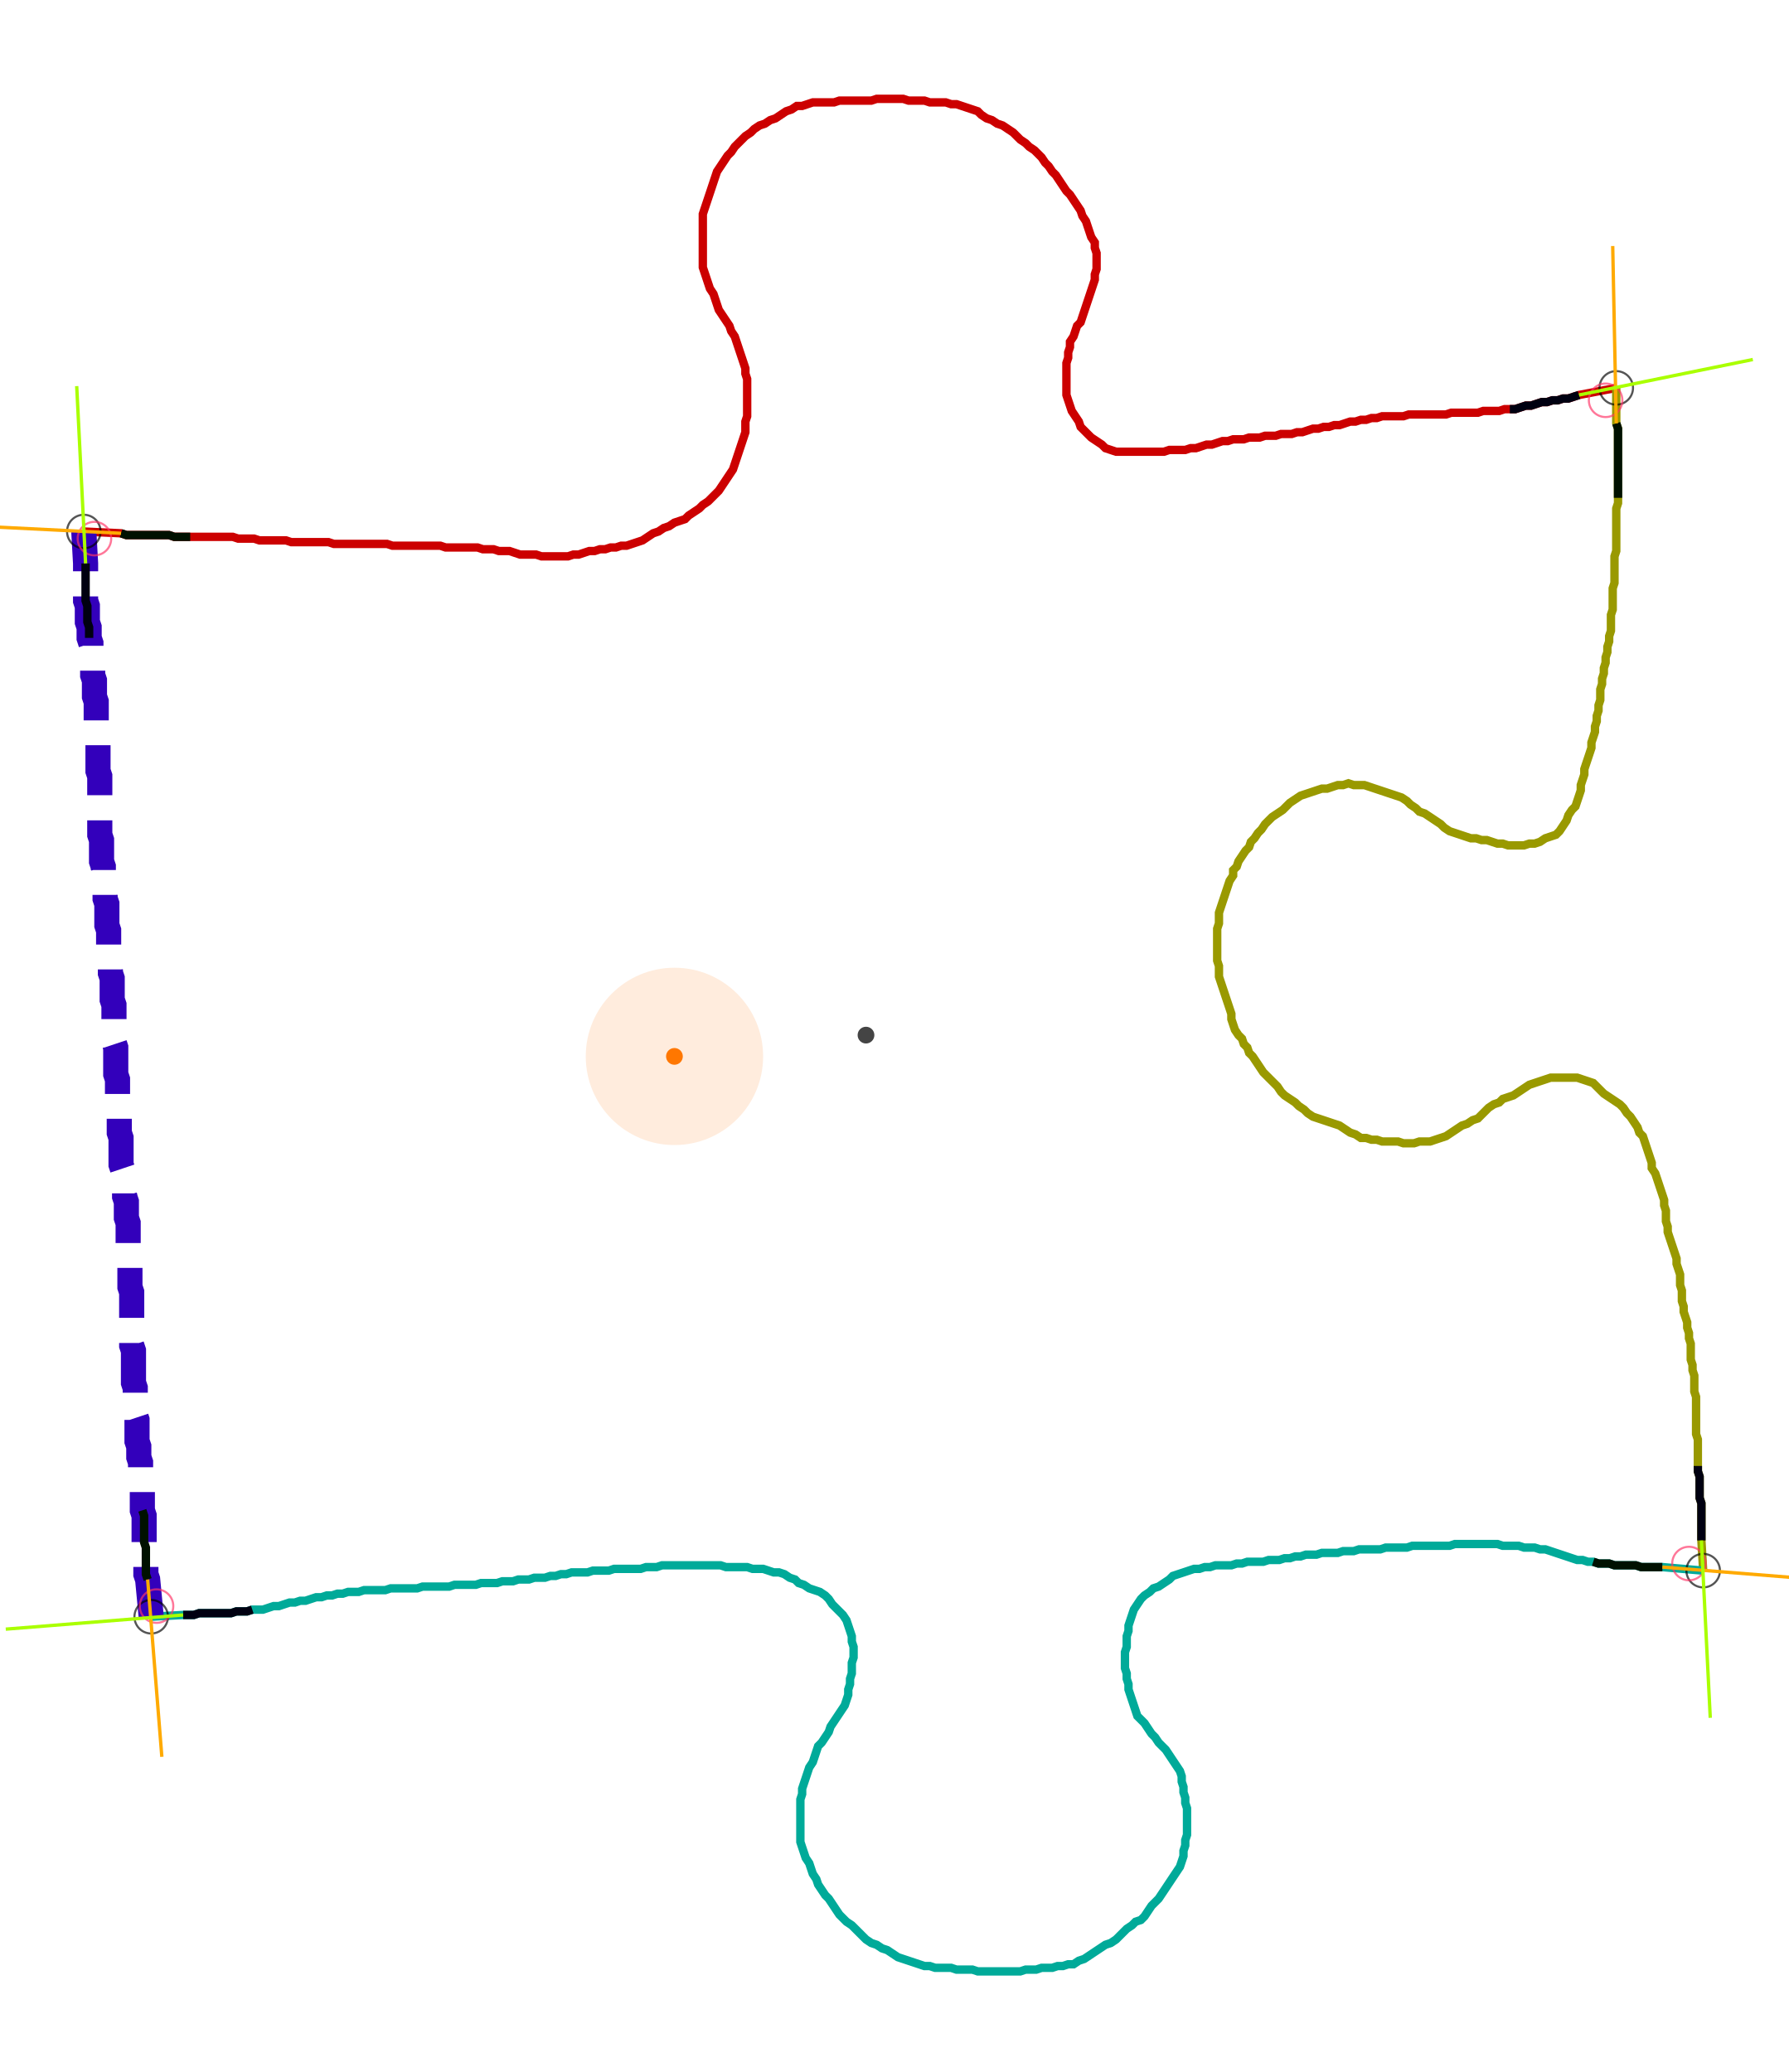
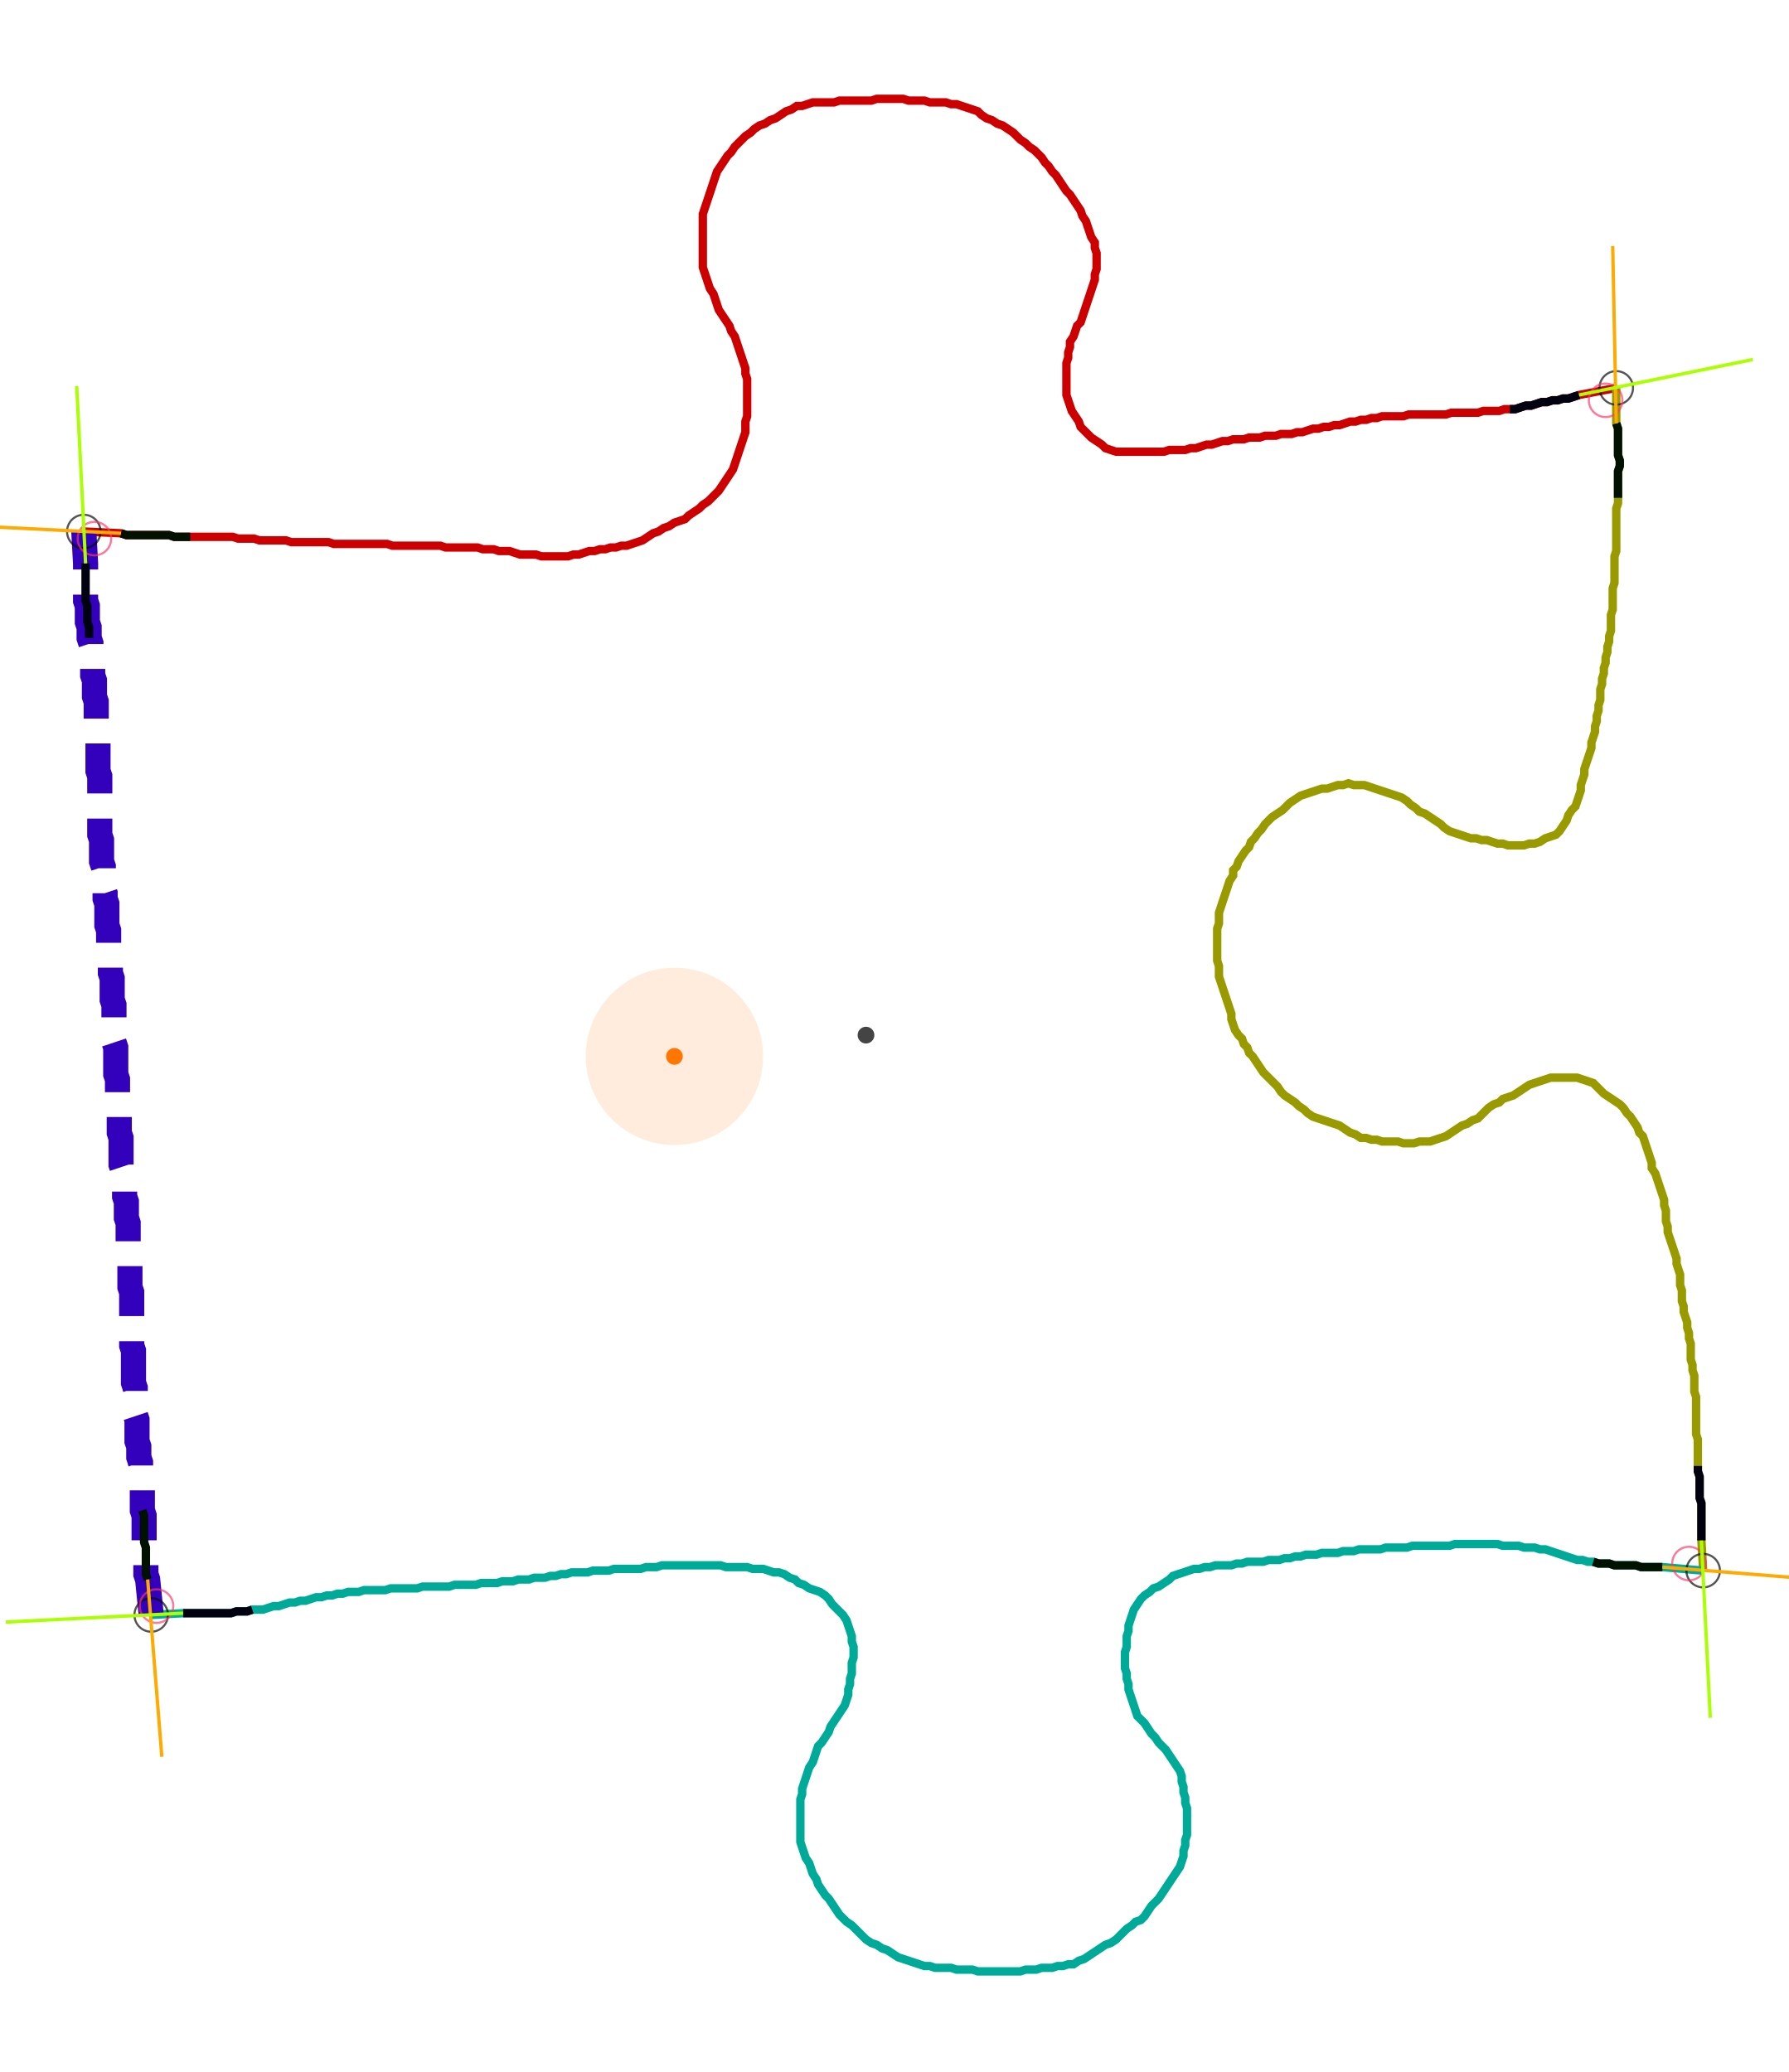
<svg xmlns="http://www.w3.org/2000/svg" width="580.317" height="672.381" viewBox="-10 -10 213.439 244.127">
  <polyline points="0.0,51.852 4.444,52.063 5.079,52.275 5.714,52.275 6.349,52.275 6.984,52.275 7.619,52.275 8.254,52.275 8.889,52.275 9.524,52.275 10.159,52.275 10.794,52.487 11.429,52.487 12.063,52.487 12.698,52.487 13.333,52.487 13.968,52.487 14.603,52.487 15.238,52.487 15.873,52.487 16.508,52.487 17.143,52.487 17.778,52.487 18.413,52.698 19.048,52.698 19.683,52.698 20.317,52.698 20.952,52.91 21.587,52.91 22.222,52.91 22.857,52.91 23.492,52.91 24.127,52.91 24.762,53.122 25.397,53.122 26.032,53.122 26.667,53.122 27.302,53.122 27.937,53.122 28.571,53.122 29.206,53.122 29.841,53.333 30.476,53.333 31.111,53.333 31.746,53.333 32.381,53.333 33.016,53.333 33.651,53.333 34.286,53.333 34.921,53.333 35.556,53.333 36.19,53.333 36.825,53.545 37.46,53.545 38.095,53.545 38.73,53.545 39.365,53.545 40.0,53.545 40.635,53.545 41.27,53.545 41.905,53.545 42.54,53.545 43.175,53.757 43.81,53.757 44.444,53.757 45.079,53.757 45.714,53.757 46.349,53.757 46.984,53.757 47.619,53.968 48.254,53.968 48.889,53.968 49.524,54.18 50.159,54.18 50.794,54.18 51.429,54.392 52.063,54.603 52.698,54.603 53.333,54.603 53.968,54.603 54.603,54.815 55.238,54.815 55.873,54.815 56.508,54.815 57.143,54.815 57.778,54.815 58.413,54.603 59.048,54.603 59.683,54.392 60.317,54.18 60.952,54.18 61.587,53.968 62.222,53.968 62.857,53.757 63.492,53.757 64.127,53.545 64.762,53.545 65.397,53.333 66.032,53.122 66.667,52.91 67.302,52.487 67.937,52.063 68.571,51.852 69.206,51.429 69.841,51.217 70.476,50.794 71.111,50.582 71.746,50.37 72.169,49.947 72.804,49.524 73.439,49.101 73.862,48.677 74.497,48.254 74.921,47.831 75.344,47.407 75.767,46.984 76.19,46.349 76.614,45.714 77.037,45.079 77.46,44.444 77.672,43.81 77.884,43.175 78.095,42.54 78.307,41.905 78.519,41.27 78.73,40.635 78.942,40.0 78.942,39.365 78.942,38.73 79.153,38.095 79.153,37.46 79.153,36.825 79.153,36.19 79.153,35.556 79.153,34.921 79.153,34.286 79.153,33.651 78.942,33.016 78.942,32.381 78.73,31.746 78.519,31.111 78.307,30.476 78.095,29.841 77.884,29.206 77.672,28.571 77.249,27.937 77.037,27.302 76.614,26.667 76.19,26.032 75.767,25.397 75.556,24.762 75.344,24.127 75.132,23.492 74.709,22.857 74.497,22.222 74.286,21.587 74.074,20.952 73.862,20.317 73.862,19.683 73.862,19.048 73.862,18.413 73.862,17.778 73.862,17.143 73.862,16.508 73.862,15.873 73.862,15.238 73.862,14.603 73.862,13.968 74.074,13.333 74.286,12.698 74.497,12.063 74.709,11.429 74.921,10.794 75.132,10.159 75.344,9.524 75.556,8.889 75.979,8.254 76.402,7.619 76.825,6.984 77.249,6.561 77.672,5.926 78.095,5.503 78.519,5.079 78.942,4.656 79.577,4.233 80.0,3.81 80.635,3.386 81.27,3.175 81.905,2.751 82.54,2.54 83.175,2.116 83.81,1.693 84.444,1.481 85.079,1.058 85.714,1.058 86.349,0.847 86.984,0.635 87.619,0.635 88.254,0.635 88.889,0.635 89.524,0.635 90.159,0.423 90.794,0.423 91.429,0.423 92.063,0.423 92.698,0.423 93.333,0.423 93.968,0.423 94.603,0.212 95.238,0.212 95.873,0.212 96.508,0.212 97.143,0.212 97.778,0.212 98.413,0.423 99.048,0.423 99.683,0.423 100.317,0.423 100.952,0.635 101.587,0.635 102.222,0.635 102.857,0.635 103.492,0.847 104.127,0.847 104.762,1.058 105.397,1.27 106.032,1.481 106.667,1.693 107.09,2.116 107.725,2.54 108.36,2.751 108.995,3.175 109.63,3.386 110.265,3.81 110.899,4.233 111.323,4.656 111.746,5.079 112.381,5.503 112.804,5.926 113.439,6.349 113.862,6.772 114.286,7.196 114.709,7.831 115.132,8.254 115.556,8.889 115.979,9.312 116.402,9.947 116.825,10.582 117.249,11.217 117.672,11.64 118.095,12.275 118.519,12.91 118.942,13.545 119.153,14.18 119.577,14.815 119.788,15.45 120,16.085 120.212,16.72 120.635,17.354 120.635,17.989 120.847,18.624 120.847,19.259 120.847,19.894 120.847,20.529 120.635,21.164 120.635,21.799 120.423,22.434 120.212,23.069 120,23.704 119.788,24.339 119.577,24.974 119.365,25.608 119.153,26.243 118.942,26.878 118.519,27.302 118.307,27.937 118.095,28.571 117.672,29.206 117.672,29.841 117.46,30.476 117.46,31.111 117.249,31.746 117.249,32.381 117.249,33.016 117.249,33.651 117.249,34.286 117.249,34.921 117.249,35.556 117.46,36.19 117.672,36.825 117.884,37.46 118.307,38.095 118.73,38.73 118.942,39.365 119.365,39.788 119.788,40.212 120.212,40.635 120.847,41.058 121.481,41.481 121.905,41.905 122.54,42.116 123.175,42.328 123.81,42.328 124.444,42.328 125.079,42.328 125.714,42.328 126.349,42.328 126.984,42.328 127.619,42.328 128.254,42.328 128.889,42.328 129.524,42.116 130.159,42.116 130.794,42.116 131.429,42.116 132.063,41.905 132.698,41.905 133.333,41.693 133.968,41.481 134.603,41.481 135.238,41.27 135.873,41.058 136.508,41.058 137.143,40.847 137.778,40.847 138.413,40.847 139.048,40.635 139.683,40.635 140.317,40.635 140.952,40.423 141.587,40.423 142.222,40.423 142.857,40.212 143.492,40.212 144.127,40.212 144.762,40.0 145.397,40.0 146.032,39.788 146.667,39.577 147.302,39.577 147.937,39.365 148.571,39.365 149.206,39.153 149.841,39.153 150.476,38.942 151.111,38.73 151.746,38.73 152.381,38.519 153.016,38.519 153.651,38.307 154.286,38.307 154.921,38.095 155.556,38.095 156.19,38.095 156.825,38.095 157.46,38.095 158.095,37.884 158.73,37.884 159.365,37.884 160.0,37.884 160.635,37.884 161.27,37.884 161.905,37.884 162.54,37.884 163.175,37.672 163.81,37.672 164.444,37.672 165.079,37.672 165.714,37.672 166.349,37.672 166.984,37.46 167.619,37.46 168.254,37.46 168.889,37.46 169.524,37.249 170.159,37.249 170.794,37.249 171.429,37.037 172.063,36.825 172.698,36.825 173.333,36.614 173.968,36.402 174.603,36.402 175.238,36.19 175.873,36.19 176.508,35.979 177.143,35.979 177.778,35.767 178.413,35.556 182.857,34.709" style="fill:none; stroke:#cc0000; stroke-width:1.0" />
-   <polyline points="182.857,34.709 182.857,38.942 183.069,39.577 183.069,40.212 183.069,40.847 183.069,41.481 183.069,42.116 183.069,42.751 183.069,43.386 183.069,44.021 183.069,44.656 183.069,45.291 183.069,45.926 183.069,46.561 183.069,47.196 183.069,47.831 183.069,48.466 182.857,49.101 182.857,49.735 182.857,50.37 182.857,51.005 182.857,51.64 182.857,52.275 182.857,52.91 182.857,53.545 182.857,54.18 182.646,54.815 182.646,55.45 182.646,56.085 182.646,56.72 182.646,57.354 182.646,57.989 182.434,58.624 182.434,59.259 182.434,59.894 182.434,60.529 182.434,61.164 182.222,61.799 182.222,62.434 182.222,63.069 182.222,63.704 182.011,64.339 182.011,64.974 181.799,65.608 181.799,66.243 181.587,66.878 181.587,67.513 181.376,68.148 181.376,68.783 181.164,69.418 181.164,70.053 180.952,70.688 180.952,71.323 180.952,71.958 180.741,72.593 180.741,73.228 180.529,73.862 180.529,74.497 180.317,75.132 180.317,75.767 180.106,76.402 179.894,77.037 179.894,77.672 179.683,78.307 179.471,78.942 179.259,79.577 179.048,80.212 179.048,80.847 178.836,81.481 178.624,82.116 178.624,82.751 178.413,83.386 178.201,84.021 177.989,84.656 177.566,85.079 177.143,85.714 176.931,86.349 176.508,86.984 176.085,87.619 175.661,88.042 175.026,88.254 174.392,88.466 173.757,88.889 173.122,89.101 172.487,89.101 171.852,89.312 171.217,89.312 170.582,89.312 169.947,89.312 169.312,89.101 168.677,89.101 168.042,88.889 167.407,88.677 166.772,88.677 166.138,88.466 165.503,88.466 164.868,88.254 164.233,88.042 163.598,87.831 162.963,87.619 162.328,87.196 161.905,86.772 161.27,86.349 160.635,85.926 160.0,85.503 159.365,85.291 158.942,84.868 158.307,84.444 157.884,84.021 157.249,83.598 156.614,83.386 155.979,83.175 155.344,82.963 154.709,82.751 154.074,82.54 153.439,82.328 152.804,82.116 152.169,82.116 151.534,82.116 150.899,81.905 150.265,82.116 149.63,82.116 148.995,82.328 148.36,82.54 147.725,82.54 147.09,82.751 146.455,82.963 145.82,83.175 145.185,83.386 144.55,83.81 143.915,84.233 143.492,84.656 143.069,85.079 142.434,85.503 141.799,85.926 141.376,86.349 140.952,86.772 140.529,87.407 140.106,87.831 139.683,88.466 139.259,88.889 139.048,89.524 138.624,89.947 138.201,90.582 137.778,91.217 137.566,91.852 137.143,92.275 137.143,92.91 136.72,93.545 136.508,94.18 136.296,94.815 136.085,95.45 135.873,96.085 135.661,96.72 135.45,97.354 135.45,97.989 135.45,98.624 135.238,99.259 135.238,99.894 135.238,100.529 135.238,101.164 135.238,101.799 135.238,102.434 135.238,103.069 135.45,103.704 135.45,104.339 135.45,104.974 135.661,105.608 135.873,106.243 136.085,106.878 136.296,107.513 136.508,108.148 136.72,108.783 136.931,109.418 136.931,110.053 137.143,110.688 137.354,111.323 137.778,111.958 138.201,112.381 138.413,113.016 138.836,113.439 139.048,114.074 139.471,114.497 139.894,115.132 140.317,115.767 140.741,116.402 141.164,116.825 141.587,117.249 142.011,117.672 142.434,118.095 142.857,118.73 143.28,119.153 143.915,119.577 144.55,120 144.974,120.423 145.608,120.847 146.032,121.27 146.667,121.693 147.302,121.905 147.937,122.116 148.571,122.328 149.206,122.54 149.841,122.751 150.476,123.175 151.111,123.598 151.746,123.81 152.381,124.233 153.016,124.233 153.651,124.444 154.286,124.444 154.921,124.656 155.556,124.656 156.19,124.656 156.825,124.656 157.46,124.868 158.095,124.868 158.73,124.868 159.365,124.656 160.0,124.656 160.635,124.656 161.27,124.444 161.905,124.233 162.54,124.021 163.175,123.598 163.81,123.175 164.444,122.751 165.079,122.54 165.714,122.116 166.349,121.905 166.772,121.481 167.196,121.058 167.619,120.635 168.254,120.212 168.889,120 169.312,119.577 169.947,119.365 170.582,119.153 171.217,118.73 171.852,118.307 172.487,117.884 173.122,117.672 173.757,117.46 174.392,117.249 175.026,117.037 175.661,117.037 176.296,117.037 176.931,117.037 177.566,117.037 178.201,117.037 178.836,117.249 179.471,117.46 180.106,117.672 180.529,118.095 180.952,118.519 181.376,118.942 182.011,119.365 182.646,119.788 183.28,120.212 183.704,120.635 184.127,121.27 184.55,121.693 184.974,122.328 185.397,122.963 185.608,123.598 186.032,124.021 186.243,124.656 186.455,125.291 186.667,125.926 186.878,126.561 187.09,127.196 187.09,127.831 187.513,128.466 187.725,129.101 187.937,129.735 188.148,130.37 188.36,131.005 188.571,131.64 188.571,132.275 188.783,132.91 188.783,133.545 188.783,134.18 188.995,134.815 188.995,135.45 189.206,136.085 189.418,136.72 189.63,137.354 189.841,137.989 190.053,138.624 190.053,139.259 190.265,139.894 190.476,140.529 190.476,141.164 190.476,141.799 190.688,142.434 190.688,143.069 190.688,143.704 190.899,144.339 190.899,144.974 191.111,145.608 191.323,146.243 191.323,146.878 191.534,147.513 191.534,148.148 191.746,148.783 191.746,149.418 191.746,150.053 191.746,150.688 191.958,151.323 191.958,151.958 192.169,152.593 192.169,153.228 192.169,153.862 192.169,154.497 192.381,155.132 192.381,155.767 192.381,156.402 192.381,157.037 192.381,157.672 192.381,158.307 192.381,158.942 192.381,159.577 192.593,160.212 192.593,160.847 192.593,161.481 192.593,162.116 192.593,162.751 192.593,163.386 192.593,164.021 192.804,164.656 192.804,165.291 192.804,165.926 192.804,166.561 192.804,167.196 193.016,167.831 193.016,168.466 193.016,169.101 193.016,169.735 193.016,170.37 193.016,171.005 193.016,171.64 193.016,172.275 193.228,175.873" style="fill:none; stroke:#999900; stroke-width:1.0" />
-   <polyline points="193.228,175.873 188.36,175.45 187.725,175.45 187.09,175.45 186.455,175.45 185.82,175.45 185.185,175.238 184.55,175.238 183.915,175.238 183.28,175.238 182.646,175.238 182.011,175.026 181.376,175.026 180.741,175.026 180.106,174.815 179.471,174.815 178.836,174.603 178.201,174.603 177.566,174.392 176.931,174.18 176.296,173.968 175.661,173.757 175.026,173.545 174.392,173.333 173.757,173.333 173.122,173.122 172.487,173.122 171.852,173.122 171.217,172.91 170.582,172.91 169.947,172.91 169.312,172.91 168.677,172.698 168.042,172.698 167.407,172.698 166.772,172.698 166.138,172.698 165.503,172.698 164.868,172.698 164.233,172.698 163.598,172.698 162.963,172.91 162.328,172.91 161.693,172.91 161.058,172.91 160.423,172.91 159.788,172.91 159.153,172.91 158.519,172.91 157.884,173.122 157.249,173.122 156.614,173.122 155.979,173.122 155.344,173.122 154.709,173.333 154.074,173.333 153.439,173.333 152.804,173.333 152.169,173.333 151.534,173.545 150.899,173.545 150.265,173.545 149.63,173.757 148.995,173.757 148.36,173.757 147.725,173.757 147.09,173.968 146.455,173.968 145.82,173.968 145.185,174.18 144.55,174.18 143.915,174.392 143.28,174.392 142.646,174.603 142.011,174.603 141.376,174.603 140.741,174.815 140.106,174.815 139.471,174.815 138.836,174.815 138.201,175.026 137.566,175.026 136.931,175.238 136.296,175.238 135.661,175.238 135.026,175.238 134.392,175.45 133.757,175.45 133.122,175.661 132.487,175.661 131.852,175.873 131.217,176.085 130.582,176.296 129.947,176.508 129.524,176.931 128.889,177.354 128.254,177.778 127.619,177.989 127.196,178.413 126.561,178.836 126.138,179.259 125.714,179.894 125.291,180.529 125.079,181.164 124.868,181.799 124.656,182.434 124.656,183.069 124.444,183.704 124.444,184.339 124.444,184.974 124.233,185.608 124.233,186.243 124.233,186.878 124.233,187.513 124.444,188.148 124.444,188.783 124.656,189.418 124.656,190.053 124.868,190.688 125.079,191.323 125.291,191.958 125.503,192.593 125.714,193.228 126.138,193.651 126.561,194.074 126.984,194.709 127.407,195.344 127.831,195.767 128.254,196.402 128.677,196.825 129.101,197.249 129.524,197.884 129.947,198.519 130.37,199.153 130.794,199.788 131.005,200.423 131.005,201.058 131.217,201.693 131.217,202.328 131.429,202.963 131.429,203.598 131.64,204.233 131.64,204.868 131.64,205.503 131.64,206.138 131.64,206.772 131.64,207.407 131.429,208.042 131.429,208.677 131.217,209.312 131.217,209.947 131.005,210.582 130.794,211.217 130.37,211.852 129.947,212.487 129.524,213.122 129.101,213.757 128.677,214.392 128.254,215.026 127.831,215.45 127.407,215.873 126.984,216.508 126.561,217.143 126.138,217.566 125.503,217.778 125.079,218.201 124.444,218.624 124.021,219.048 123.598,219.471 123.175,219.894 122.54,220.317 121.905,220.529 121.27,220.952 120.635,221.376 120,221.799 119.365,222.222 118.73,222.434 118.095,222.857 117.46,222.857 116.825,223.069 116.19,223.069 115.556,223.28 114.921,223.28 114.286,223.28 113.651,223.492 113.016,223.492 112.381,223.492 111.746,223.704 111.111,223.704 110.476,223.704 109.841,223.704 109.206,223.704 108.571,223.704 107.937,223.704 107.302,223.704 106.667,223.704 106.032,223.492 105.397,223.492 104.762,223.492 104.127,223.492 103.492,223.28 102.857,223.28 102.222,223.28 101.587,223.28 100.952,223.069 100.317,223.069 99.683,222.857 99.048,222.646 98.413,222.434 97.778,222.222 97.143,222.011 96.508,221.587 95.873,221.164 95.238,220.952 94.603,220.529 93.968,220.317 93.333,219.894 92.91,219.471 92.487,219.048 92.063,218.624 91.64,218.201 91.005,217.778 90.582,217.354 90.159,216.931 89.735,216.296 89.312,215.661 88.889,215.026 88.466,214.603 88.042,213.968 87.619,213.333 87.407,212.698 86.984,212.063 86.772,211.429 86.561,210.794 86.138,210.159 85.926,209.524 85.714,208.889 85.503,208.254 85.503,207.619 85.503,206.984 85.503,206.349 85.503,205.714 85.503,205.079 85.503,204.444 85.503,203.81 85.503,203.175 85.714,202.54 85.714,201.905 85.926,201.27 86.138,200.635 86.349,200 86.561,199.365 86.984,198.73 87.196,198.095 87.407,197.46 87.619,196.825 88.042,196.402 88.466,195.767 88.889,195.132 89.101,194.497 89.524,193.862 89.947,193.228 90.37,192.593 90.794,191.958 91.005,191.323 91.217,190.688 91.217,190.053 91.429,189.418 91.429,188.783 91.64,188.148 91.64,187.513 91.64,186.878 91.852,186.243 91.852,185.608 91.852,184.974 91.64,184.339 91.64,183.704 91.429,183.069 91.217,182.434 91.005,181.799 90.582,181.164 90.159,180.741 89.735,180.317 89.312,179.894 88.889,179.259 88.466,178.836 87.831,178.413 87.196,178.201 86.561,177.989 85.926,177.566 85.291,177.354 84.868,176.931 84.233,176.72 83.598,176.296 82.963,176.085 82.328,176.085 81.693,175.873 81.058,175.661 80.423,175.661 79.788,175.661 79.153,175.45 78.519,175.45 77.884,175.45 77.249,175.45 76.614,175.45 75.979,175.238 75.344,175.238 74.709,175.238 74.074,175.238 73.439,175.238 72.804,175.238 72.169,175.238 71.534,175.238 70.899,175.238 70.265,175.238 69.63,175.238 68.995,175.238 68.36,175.45 67.725,175.45 67.09,175.45 66.455,175.661 65.82,175.661 65.185,175.661 64.55,175.661 63.915,175.661 63.28,175.661 62.646,175.873 62.011,175.873 61.376,175.873 60.741,175.873 60.106,176.085 59.471,176.085 58.836,176.085 58.201,176.085 57.566,176.296 56.931,176.296 56.296,176.508 55.661,176.508 55.026,176.72 54.392,176.72 53.757,176.72 53.122,176.931 52.487,176.931 51.852,176.931 51.217,177.143 50.582,177.143 49.947,177.143 49.312,177.354 48.677,177.354 48.042,177.354 47.407,177.354 46.772,177.566 46.138,177.566 45.503,177.566 44.868,177.566 44.233,177.566 43.598,177.778 42.963,177.778 42.328,177.778 41.693,177.778 41.058,177.778 40.423,177.778 39.788,177.989 39.153,177.989 38.519,177.989 37.884,177.989 37.249,177.989 36.614,177.989 35.979,178.201 35.344,178.201 34.709,178.201 34.074,178.201 33.439,178.201 32.804,178.413 32.169,178.413 31.534,178.413 30.899,178.624 30.265,178.624 29.63,178.836 28.995,178.836 28.36,179.048 27.725,179.048 27.09,179.259 26.455,179.471 25.82,179.471 25.185,179.683 24.55,179.683 23.915,179.894 23.28,180.106 22.646,180.106 22.011,180.317 21.376,180.529 20.741,180.529 20.106,180.529 19.471,180.741 18.836,180.741 18.201,180.741 17.566,180.952 16.931,180.952 16.296,180.952 15.661,180.952 15.026,180.952 14.392,180.952 13.757,180.952 13.122,181.164 12.487,181.164 11.852,181.164 8.042,181.376" style="fill:none; stroke:#00aa99; stroke-width:1.0" />
-   <polyline points="8.042,181.376 7.619,176.931 7.407,176.296 7.407,175.661 7.407,175.026 7.407,174.392 7.407,173.757 7.407,173.122 7.196,172.487 7.196,171.852 7.196,171.217 7.196,170.582 7.196,169.947 7.196,169.312 6.984,168.677 6.984,168.042 6.984,167.407 6.984,166.772 6.984,166.138 6.984,165.503 6.772,164.868 6.772,164.233 6.772,163.598 6.772,162.963 6.561,162.328 6.561,161.693 6.561,161.058 6.349,160.423 6.349,159.788 6.349,159.153 6.349,158.519 6.349,157.884 6.138,157.249 6.138,156.614 6.138,155.979 6.138,155.344 6.138,154.709 6.138,154.074 5.926,153.439 5.926,152.804 5.926,152.169 5.926,151.534 5.926,150.899 5.926,150.265 5.926,149.63 5.714,148.995 5.714,148.36 5.714,147.725 5.714,147.09 5.714,146.455 5.714,145.82 5.714,145.185 5.714,144.55 5.714,143.915 5.714,143.28 5.714,142.646 5.503,142.011 5.503,141.376 5.503,140.741 5.503,140.106 5.503,139.471 5.503,138.836 5.503,138.201 5.291,137.566 5.291,136.931 5.291,136.296 5.291,135.661 5.291,135.026 5.291,134.392 5.079,133.757 5.079,133.122 5.079,132.487 5.079,131.852 4.868,131.217 4.868,130.582 4.868,129.947 4.656,129.312 4.656,128.677 4.656,128.042 4.444,127.407 4.444,126.772 4.444,126.138 4.444,125.503 4.444,124.868 4.444,124.233 4.233,123.598 4.233,122.963 4.233,122.328 4.233,121.693 4.233,121.058 4.021,120.423 4.021,119.788 4.021,119.153 4.021,118.519 4.021,117.884 4.021,117.249 3.81,116.614 3.81,115.979 3.81,115.344 3.81,114.709 3.81,114.074 3.81,113.439 3.598,112.804 3.598,112.169 3.598,111.534 3.598,110.899 3.598,110.265 3.598,109.63 3.598,108.995 3.598,108.36 3.386,107.725 3.386,107.09 3.386,106.455 3.386,105.82 3.386,105.185 3.175,104.55 3.175,103.915 3.175,103.28 2.963,102.646 2.963,102.011 2.963,101.376 2.963,100.741 2.963,100.106 2.963,99.471 2.751,98.836 2.751,98.201 2.751,97.566 2.751,96.931 2.751,96.296 2.54,95.661 2.54,95.026 2.328,94.392 2.328,93.757 2.328,93.122 2.328,92.487 2.328,91.852 2.116,91.217 2.116,90.582 2.116,89.947 2.116,89.312 2.116,88.677 1.905,88.042 1.905,87.407 1.905,86.772 1.905,86.138 1.905,85.503 1.905,84.868 1.905,84.233 1.905,83.598 1.905,82.963 1.905,82.328 1.905,81.693 1.905,81.058 1.693,80.423 1.693,79.788 1.693,79.153 1.693,78.519 1.693,77.884 1.693,77.249 1.693,76.614 1.481,75.979 1.481,75.344 1.481,74.709 1.481,74.074 1.481,73.439 1.481,72.804 1.481,72.169 1.27,71.534 1.27,70.899 1.27,70.265 1.27,69.63 1.058,68.995 1.058,68.36 1.058,67.725 1.058,67.09 0.847,66.455 0.847,65.82 0.847,65.185 0.635,64.55 0.635,63.915 0.635,63.28 0.423,62.646 0.423,62.011 0.423,61.376 0.423,60.741 0.212,60.106 0.212,59.471 0.212,58.836 0.212,58.201 0.212,57.566 0.212,56.931 0.212,56.296 0.212,55.661 0.0,51.852" style="fill:none; stroke:#3300bb; stroke-width:3.0" stroke-dasharray="6,3" />
+   <polyline points="182.857,34.709 182.857,38.942 183.069,39.577 183.069,40.212 183.069,40.847 183.069,41.481 183.069,42.116 183.069,42.751 183.28,43.386 183.28,44.021 183.069,44.656 183.069,45.291 183.069,45.926 183.069,46.561 183.069,47.196 183.069,47.831 183.069,48.466 182.857,49.101 182.857,49.735 182.857,50.37 182.857,51.005 182.857,51.64 182.857,52.275 182.857,52.91 182.857,53.545 182.857,54.18 182.646,54.815 182.646,55.45 182.646,56.085 182.646,56.72 182.646,57.354 182.646,57.989 182.434,58.624 182.434,59.259 182.434,59.894 182.434,60.529 182.434,61.164 182.222,61.799 182.222,62.434 182.222,63.069 182.222,63.704 182.011,64.339 182.011,64.974 181.799,65.608 181.799,66.243 181.587,66.878 181.587,67.513 181.376,68.148 181.376,68.783 181.164,69.418 181.164,70.053 180.952,70.688 180.952,71.323 180.952,71.958 180.741,72.593 180.741,73.228 180.529,73.862 180.529,74.497 180.317,75.132 180.317,75.767 180.106,76.402 179.894,77.037 179.894,77.672 179.683,78.307 179.471,78.942 179.259,79.577 179.048,80.212 179.048,80.847 178.836,81.481 178.624,82.116 178.624,82.751 178.413,83.386 178.201,84.021 177.989,84.656 177.566,85.079 177.143,85.714 176.931,86.349 176.508,86.984 176.085,87.619 175.661,88.042 175.026,88.254 174.392,88.466 173.757,88.889 173.122,89.101 172.487,89.101 171.852,89.312 171.217,89.312 170.582,89.312 169.947,89.312 169.312,89.101 168.677,89.101 168.042,88.889 167.407,88.677 166.772,88.677 166.138,88.466 165.503,88.466 164.868,88.254 164.233,88.042 163.598,87.831 162.963,87.619 162.328,87.196 161.905,86.772 161.27,86.349 160.635,85.926 160.0,85.503 159.365,85.291 158.942,84.868 158.307,84.444 157.884,84.021 157.249,83.598 156.614,83.386 155.979,83.175 155.344,82.963 154.709,82.751 154.074,82.54 153.439,82.328 152.804,82.116 152.169,82.116 151.534,82.116 150.899,81.905 150.265,82.116 149.63,82.116 148.995,82.328 148.36,82.54 147.725,82.54 147.09,82.751 146.455,82.963 145.82,83.175 145.185,83.386 144.55,83.81 143.915,84.233 143.492,84.656 143.069,85.079 142.434,85.503 141.799,85.926 141.376,86.349 140.952,86.772 140.529,87.407 140.106,87.831 139.683,88.466 139.259,88.889 139.048,89.524 138.624,89.947 138.201,90.582 137.778,91.217 137.566,91.852 137.143,92.275 137.143,92.91 136.72,93.545 136.508,94.18 136.296,94.815 136.085,95.45 135.873,96.085 135.661,96.72 135.45,97.354 135.45,97.989 135.45,98.624 135.238,99.259 135.238,99.894 135.238,100.529 135.238,101.164 135.238,101.799 135.238,102.434 135.238,103.069 135.45,103.704 135.45,104.339 135.45,104.974 135.661,105.608 135.873,106.243 136.085,106.878 136.296,107.513 136.508,108.148 136.72,108.783 136.931,109.418 136.931,110.053 137.143,110.688 137.354,111.323 137.778,111.958 138.201,112.381 138.413,113.016 138.836,113.439 139.048,114.074 139.471,114.497 139.894,115.132 140.317,115.767 140.741,116.402 141.164,116.825 141.587,117.249 142.011,117.672 142.434,118.095 142.857,118.73 143.28,119.153 143.915,119.577 144.55,120 144.974,120.423 145.608,120.847 146.032,121.27 146.667,121.693 147.302,121.905 147.937,122.116 148.571,122.328 149.206,122.54 149.841,122.751 150.476,123.175 151.111,123.598 151.746,123.81 152.381,124.233 153.016,124.233 153.651,124.444 154.286,124.444 154.921,124.656 155.556,124.656 156.19,124.656 156.825,124.656 157.46,124.868 158.095,124.868 158.73,124.868 159.365,124.656 160.0,124.656 160.635,124.656 161.27,124.444 161.905,124.233 162.54,124.021 163.175,123.598 163.81,123.175 164.444,122.751 165.079,122.54 165.714,122.116 166.349,121.905 166.772,121.481 167.196,121.058 167.619,120.635 168.254,120.212 168.889,120 169.312,119.577 169.947,119.365 170.582,119.153 171.217,118.73 171.852,118.307 172.487,117.884 173.122,117.672 173.757,117.46 174.392,117.249 175.026,117.037 175.661,117.037 176.296,117.037 176.931,117.037 177.566,117.037 178.201,117.037 178.836,117.249 179.471,117.46 180.106,117.672 180.529,118.095 180.952,118.519 181.376,118.942 182.011,119.365 182.646,119.788 183.28,120.212 183.704,120.635 184.127,121.27 184.55,121.693 184.974,122.328 185.397,122.963 185.608,123.598 186.032,124.021 186.243,124.656 186.455,125.291 186.667,125.926 186.878,126.561 187.09,127.196 187.09,127.831 187.513,128.466 187.725,129.101 187.937,129.735 188.148,130.37 188.36,131.005 188.571,131.64 188.571,132.275 188.783,132.91 188.783,133.545 188.783,134.18 188.995,134.815 188.995,135.45 189.206,136.085 189.418,136.72 189.63,137.354 189.841,137.989 190.053,138.624 190.053,139.259 190.265,139.894 190.476,140.529 190.476,141.164 190.476,141.799 190.688,142.434 190.688,143.069 190.688,143.704 190.899,144.339 190.899,144.974 191.111,145.608 191.323,146.243 191.323,146.878 191.534,147.513 191.534,148.148 191.746,148.783 191.746,149.418 191.746,150.053 191.746,150.688 191.958,151.323 191.958,151.958 192.169,152.593 192.169,153.228 192.169,153.862 192.169,154.497 192.381,155.132 192.381,155.767 192.381,156.402 192.381,157.037 192.381,157.672 192.381,158.307 192.381,158.942 192.381,159.577 192.593,160.212 192.593,160.847 192.593,161.481 192.593,162.116 192.593,162.751 192.593,163.386 192.593,164.021 192.804,164.656 192.804,165.291 192.804,165.926 192.804,166.561 192.804,167.196 193.016,167.831 193.016,168.466 193.016,169.101 193.016,169.735 193.016,170.37 193.016,171.005 193.016,171.64 193.016,172.275 193.228,175.873" style="fill:none; stroke:#999900; stroke-width:1.0" />
+   <polyline points="193.228,175.873 188.36,175.45 187.725,175.45 187.09,175.45 186.455,175.45 185.82,175.45 185.185,175.238 184.55,175.238 183.915,175.238 183.28,175.238 182.646,175.238 182.011,175.026 181.376,175.026 180.741,175.026 180.106,174.815 179.471,174.815 178.836,174.603 178.201,174.603 177.566,174.392 176.931,174.18 176.296,173.968 175.661,173.757 175.026,173.545 174.392,173.333 173.757,173.333 173.122,173.122 172.487,173.122 171.852,173.122 171.217,172.91 170.582,172.91 169.947,172.91 169.312,172.91 168.677,172.698 168.042,172.698 167.407,172.698 166.772,172.698 166.138,172.698 165.503,172.698 164.868,172.698 164.233,172.698 163.598,172.698 162.963,172.91 162.328,172.91 161.693,172.91 161.058,172.91 160.423,172.91 159.788,172.91 159.153,172.91 158.519,172.91 157.884,173.122 157.249,173.122 156.614,173.122 155.979,173.122 155.344,173.122 154.709,173.333 154.074,173.333 153.439,173.333 152.804,173.333 152.169,173.333 151.534,173.545 150.899,173.545 150.265,173.545 149.63,173.757 148.995,173.757 148.36,173.757 147.725,173.757 147.09,173.968 146.455,173.968 145.82,173.968 145.185,174.18 144.55,174.18 143.915,174.392 143.28,174.392 142.646,174.603 142.011,174.603 141.376,174.603 140.741,174.815 140.106,174.815 139.471,174.815 138.836,174.815 138.201,175.026 137.566,175.026 136.931,175.238 136.296,175.238 135.661,175.238 135.026,175.238 134.392,175.45 133.757,175.45 133.122,175.661 132.487,175.661 131.852,175.873 131.217,176.085 130.582,176.296 129.947,176.508 129.524,176.931 128.889,177.354 128.254,177.778 127.619,177.989 127.196,178.413 126.561,178.836 126.138,179.259 125.714,179.894 125.291,180.529 125.079,181.164 124.868,181.799 124.656,182.434 124.656,183.069 124.444,183.704 124.444,184.339 124.444,184.974 124.233,185.608 124.233,186.243 124.233,186.878 124.233,187.513 124.444,188.148 124.444,188.783 124.656,189.418 124.656,190.053 124.868,190.688 125.079,191.323 125.291,191.958 125.503,192.593 125.714,193.228 126.138,193.651 126.561,194.074 126.984,194.709 127.407,195.344 127.831,195.767 128.254,196.402 128.677,196.825 129.101,197.249 129.524,197.884 129.947,198.519 130.37,199.153 130.794,199.788 131.005,200.423 131.005,201.058 131.217,201.693 131.217,202.328 131.429,202.963 131.429,203.598 131.64,204.233 131.64,204.868 131.64,205.503 131.64,206.138 131.64,206.772 131.64,207.407 131.429,208.042 131.429,208.677 131.217,209.312 131.217,209.947 131.005,210.582 130.794,211.217 130.37,211.852 129.947,212.487 129.524,213.122 129.101,213.757 128.677,214.392 128.254,215.026 127.831,215.45 127.407,215.873 126.984,216.508 126.561,217.143 126.138,217.566 125.503,217.778 125.079,218.201 124.444,218.624 124.021,219.048 123.598,219.471 123.175,219.894 122.54,220.317 121.905,220.529 121.27,220.952 120.635,221.376 120,221.799 119.365,222.222 118.73,222.434 118.095,222.857 117.46,222.857 116.825,223.069 116.19,223.069 115.556,223.28 114.921,223.28 114.286,223.28 113.651,223.492 113.016,223.492 112.381,223.492 111.746,223.704 111.111,223.704 110.476,223.704 109.841,223.704 109.206,223.704 108.571,223.704 107.937,223.704 107.302,223.704 106.667,223.704 106.032,223.492 105.397,223.492 104.762,223.492 104.127,223.492 103.492,223.28 102.857,223.28 102.222,223.28 101.587,223.28 100.952,223.069 100.317,223.069 99.683,222.857 99.048,222.646 98.413,222.434 97.778,222.222 97.143,222.011 96.508,221.587 95.873,221.164 95.238,220.952 94.603,220.529 93.968,220.317 93.333,219.894 92.91,219.471 92.487,219.048 92.063,218.624 91.64,218.201 91.005,217.778 90.582,217.354 90.159,216.931 89.735,216.296 89.312,215.661 88.889,215.026 88.466,214.603 88.042,213.968 87.619,213.333 87.407,212.698 86.984,212.063 86.772,211.429 86.561,210.794 86.138,210.159 85.926,209.524 85.714,208.889 85.503,208.254 85.503,207.619 85.503,206.984 85.503,206.349 85.503,205.714 85.503,205.079 85.503,204.444 85.503,203.81 85.503,203.175 85.714,202.54 85.714,201.905 85.926,201.27 86.138,200.635 86.349,200 86.561,199.365 86.984,198.73 87.196,198.095 87.407,197.46 87.619,196.825 88.042,196.402 88.466,195.767 88.889,195.132 89.101,194.497 89.524,193.862 89.947,193.228 90.37,192.593 90.794,191.958 91.005,191.323 91.217,190.688 91.217,190.053 91.429,189.418 91.429,188.783 91.64,188.148 91.64,187.513 91.64,186.878 91.852,186.243 91.852,185.608 91.852,184.974 91.64,184.339 91.64,183.704 91.429,183.069 91.217,182.434 91.005,181.799 90.582,181.164 90.159,180.741 89.735,180.317 89.312,179.894 88.889,179.259 88.466,178.836 87.831,178.413 87.196,178.201 86.561,177.989 85.926,177.566 85.291,177.354 84.868,176.931 84.233,176.72 83.598,176.296 82.963,176.085 82.328,176.085 81.693,175.873 81.058,175.661 80.423,175.661 79.788,175.661 79.153,175.45 78.519,175.45 77.884,175.45 77.249,175.45 76.614,175.45 75.979,175.238 75.344,175.238 74.709,175.238 74.074,175.238 73.439,175.238 72.804,175.238 72.169,175.238 71.534,175.238 70.899,175.238 70.265,175.238 69.63,175.238 68.995,175.238 68.36,175.45 67.725,175.45 67.09,175.45 66.455,175.661 65.82,175.661 65.185,175.661 64.55,175.661 63.915,175.661 63.28,175.661 62.646,175.873 62.011,175.873 61.376,175.873 60.741,175.873 60.106,176.085 59.471,176.085 58.836,176.085 58.201,176.085 57.566,176.296 56.931,176.296 56.296,176.508 55.661,176.508 55.026,176.72 54.392,176.72 53.757,176.72 53.122,176.931 52.487,176.931 51.852,176.931 51.217,177.143 50.582,177.143 49.947,177.143 49.312,177.354 48.677,177.354 48.042,177.354 47.407,177.354 46.772,177.566 46.138,177.566 45.503,177.566 44.868,177.566 44.233,177.566 43.598,177.778 42.963,177.778 42.328,177.778 41.693,177.778 41.058,177.778 40.423,177.778 39.788,177.989 39.153,177.989 38.519,177.989 37.884,177.989 37.249,177.989 36.614,177.989 35.979,178.201 35.344,178.201 34.709,178.201 34.074,178.201 33.439,178.201 32.804,178.413 32.169,178.413 31.534,178.413 30.899,178.624 30.265,178.624 29.63,178.836 28.995,178.836 28.36,179.048 27.725,179.048 27.09,179.259 26.455,179.471 25.82,179.471 25.185,179.683 24.55,179.683 23.915,179.894 23.28,180.106 22.646,180.106 22.011,180.317 21.376,180.529 20.741,180.529 20.106,180.529 19.471,180.741 18.836,180.741 18.201,180.741 17.566,180.952 16.931,180.952 16.296,180.952 15.661,180.952 15.026,180.952 14.392,180.952 13.757,180.952 13.122,180.952 12.487,180.952 11.852,180.952 8.042,181.164" style="fill:none; stroke:#00aa99; stroke-width:1.0" />
+   <polyline points="8.042,181.164 7.619,176.931 7.407,176.296 7.407,175.661 7.407,175.026 7.407,174.392 7.407,173.757 7.407,173.122 7.196,172.487 7.196,171.852 7.196,171.217 7.196,170.582 7.196,169.947 7.196,169.312 6.984,168.677 6.984,168.042 6.984,167.407 6.984,166.772 6.984,166.138 6.984,165.503 6.772,164.868 6.772,164.233 6.772,163.598 6.772,162.963 6.561,162.328 6.561,161.693 6.561,161.058 6.349,160.423 6.349,159.788 6.349,159.153 6.349,158.519 6.349,157.884 6.138,157.249 6.138,156.614 6.138,155.979 6.138,155.344 6.138,154.709 6.138,154.074 5.926,153.439 5.926,152.804 5.926,152.169 5.926,151.534 5.926,150.899 5.926,150.265 5.926,149.63 5.714,148.995 5.714,148.36 5.714,147.725 5.714,147.09 5.714,146.455 5.714,145.82 5.714,145.185 5.714,144.55 5.714,143.915 5.714,143.28 5.714,142.646 5.503,142.011 5.503,141.376 5.503,140.741 5.503,140.106 5.503,139.471 5.503,138.836 5.503,138.201 5.291,137.566 5.291,136.931 5.291,136.296 5.291,135.661 5.291,135.026 5.291,134.392 5.079,133.757 5.079,133.122 5.079,132.487 5.079,131.852 4.868,131.217 4.868,130.582 4.868,129.947 4.656,129.312 4.656,128.677 4.656,128.042 4.444,127.407 4.444,126.772 4.444,126.138 4.444,125.503 4.444,124.868 4.444,124.233 4.233,123.598 4.233,122.963 4.233,122.328 4.233,121.693 4.233,121.058 4.021,120.423 4.021,119.788 4.021,119.153 4.021,118.519 4.021,117.884 4.021,117.249 3.81,116.614 3.81,115.979 3.81,115.344 3.81,114.709 3.81,114.074 3.81,113.439 3.598,112.804 3.598,112.169 3.598,111.534 3.598,110.899 3.598,110.265 3.598,109.63 3.598,108.995 3.598,108.36 3.386,107.725 3.386,107.09 3.386,106.455 3.386,105.82 3.386,105.185 3.175,104.55 3.175,103.915 3.175,103.28 2.963,102.646 2.963,102.011 2.963,101.376 2.963,100.741 2.963,100.106 2.963,99.471 2.751,98.836 2.751,98.201 2.751,97.566 2.751,96.931 2.751,96.296 2.54,95.661 2.54,95.026 2.328,94.392 2.328,93.757 2.328,93.122 2.328,92.487 2.328,91.852 2.116,91.217 2.116,90.582 2.116,89.947 2.116,89.312 2.116,88.677 1.905,88.042 1.905,87.407 1.905,86.772 1.905,86.138 1.905,85.503 1.905,84.868 1.905,84.233 1.905,83.598 1.905,82.963 1.905,82.328 1.905,81.693 1.905,81.058 1.693,80.423 1.693,79.788 1.693,79.153 1.693,78.519 1.693,77.884 1.693,77.249 1.693,76.614 1.481,75.979 1.481,75.344 1.481,74.709 1.481,74.074 1.481,73.439 1.481,72.804 1.481,72.169 1.27,71.534 1.27,70.899 1.27,70.265 1.27,69.63 1.058,68.995 1.058,68.36 1.058,67.725 1.058,67.09 0.847,66.455 0.847,65.82 0.847,65.185 0.635,64.55 0.635,63.915 0.635,63.28 0.423,62.646 0.423,62.011 0.423,61.376 0.423,60.741 0.212,60.106 0.212,59.471 0.212,58.836 0.212,58.201 0.212,57.566 0.212,56.931 0.212,56.296 0.212,55.661 0.0,51.852" style="fill:none; stroke:#3300bb; stroke-width:3.0" stroke-dasharray="6,3" />
  <circle cx="0.0" cy="51.852" r="2.0" style="fill:none; stroke:#000000aa; stroke-width:0.25" />
  <circle cx="182.857" cy="34.709" r="2.0" style="fill:none; stroke:#000000aa; stroke-width:0.25" />
  <circle cx="193.228" cy="175.873" r="2.0" style="fill:none; stroke:#000000aa; stroke-width:0.25" />
-   <circle cx="8.042" cy="181.376" r="2.0" style="fill:none; stroke:#000000aa; stroke-width:0.25" />
+   <circle cx="8.042" cy="181.164" r="2.0" style="fill:none; stroke:#000000aa; stroke-width:0.25" />
  <circle cx="1.27" cy="52.698" r="2.0" style="fill:none; stroke:#ff3366aa; stroke-width:0.25" />
  <circle cx="181.587" cy="36.19" r="2.0" style="fill:none; stroke:#ff3366aa; stroke-width:0.25" />
  <circle cx="191.534" cy="175.026" r="2.0" style="fill:none; stroke:#ff3366aa; stroke-width:0.25" />
  <circle cx="8.677" cy="180.106" r="2.0" style="fill:none; stroke:#ff3366aa; stroke-width:0.25" />
  <polyline points="12.698,52.487 12.063,52.487 11.429,52.487 10.794,52.487 10.159,52.275 9.524,52.275 8.889,52.275 8.254,52.275 7.619,52.275 6.984,52.275 6.349,52.275 5.714,52.275 5.079,52.275 4.444,52.063" style="fill:none; stroke:#001100; stroke-width:1.0" />
  <polyline points="0.635,64.55 0.635,63.915 0.635,63.28 0.423,62.646 0.423,62.011 0.423,61.376 0.423,60.741 0.212,60.106 0.212,59.471 0.212,58.836 0.212,58.201 0.212,57.566 0.212,56.931 0.212,56.296 0.212,55.661" style="fill:none; stroke:#000011; stroke-width:1.0" />
-   <polyline points="183.069,47.831 183.069,47.196 183.069,46.561 183.069,45.926 183.069,45.291 183.069,44.656 183.069,44.021 183.069,43.386 183.069,42.751 183.069,42.116 183.069,41.481 183.069,40.847 183.069,40.212 183.069,39.577 182.857,38.942" style="fill:none; stroke:#001100; stroke-width:1.0" />
+   <polyline points="183.069,47.831 183.069,47.196 183.069,46.561 183.069,45.926 183.069,45.291 183.069,44.656 183.28,44.021 183.28,43.386 183.069,42.751 183.069,42.116 183.069,41.481 183.069,40.847 183.069,40.212 183.069,39.577 182.857,38.942" style="fill:none; stroke:#001100; stroke-width:1.0" />
  <polyline points="170.159,37.249 170.794,37.249 171.429,37.037 172.063,36.825 172.698,36.825 173.333,36.614 173.968,36.402 174.603,36.402 175.238,36.19 175.873,36.19 176.508,35.979 177.143,35.979 177.778,35.767 178.413,35.556" style="fill:none; stroke:#000011; stroke-width:1.0" />
  <polyline points="180.106,174.815 180.741,175.026 181.376,175.026 182.011,175.026 182.646,175.238 183.28,175.238 183.915,175.238 184.55,175.238 185.185,175.238 185.82,175.45 186.455,175.45 187.09,175.45 187.725,175.45 188.36,175.45" style="fill:none; stroke:#001100; stroke-width:1.0" />
  <polyline points="192.593,163.386 192.593,164.021 192.804,164.656 192.804,165.291 192.804,165.926 192.804,166.561 192.804,167.196 193.016,167.831 193.016,168.466 193.016,169.101 193.016,169.735 193.016,170.37 193.016,171.005 193.016,171.64 193.016,172.275" style="fill:none; stroke:#000011; stroke-width:1.0" />
  <polyline points="6.984,168.677 7.196,169.312 7.196,169.947 7.196,170.582 7.196,171.217 7.196,171.852 7.196,172.487 7.407,173.122 7.407,173.757 7.407,174.392 7.407,175.026 7.407,175.661 7.407,176.296 7.619,176.931" style="fill:none; stroke:#001100; stroke-width:1.0" />
-   <polyline points="20.106,180.529 19.471,180.741 18.836,180.741 18.201,180.741 17.566,180.952 16.931,180.952 16.296,180.952 15.661,180.952 15.026,180.952 14.392,180.952 13.757,180.952 13.122,181.164 12.487,181.164 11.852,181.164" style="fill:none; stroke:#000011; stroke-width:1.0" />
+   <polyline points="20.106,180.529 19.471,180.741 18.836,180.741 18.201,180.741 17.566,180.952 16.931,180.952 16.296,180.952 15.661,180.952 15.026,180.952 14.392,180.952 13.757,180.952 13.122,180.952 12.487,180.952 11.852,180.952" style="fill:none; stroke:#000011; stroke-width:1.0" />
  <polyline points="4.444,52.063 -16.72,51.005" style="fill:none; stroke:#ffaa00; stroke-width:0.4" />
  <polyline points="0.212,55.661 -0.847,34.497" style="fill:none; stroke:#aaff00; stroke-width:0.4" />
  <polyline points="182.857,38.942 182.434,17.778" style="fill:none; stroke:#ffaa00; stroke-width:0.4" />
  <polyline points="178.413,35.556 199.153,31.323" style="fill:none; stroke:#aaff00; stroke-width:0.4" />
  <polyline points="188.36,175.45 209.524,177.143" style="fill:none; stroke:#ffaa00; stroke-width:0.4" />
  <polyline points="193.016,172.275 194.074,193.439" style="fill:none; stroke:#aaff00; stroke-width:0.4" />
  <polyline points="7.619,176.931 9.312,198.095" style="fill:none; stroke:#ffaa00; stroke-width:0.4" />
-   <polyline points="11.852,181.164 -9.312,182.857" style="fill:none; stroke:#aaff00; stroke-width:0.4" />
+   <polyline points="11.852,180.952 -9.312,182.011" style="fill:none; stroke:#aaff00; stroke-width:0.4" />
  <circle cx="93.333" cy="111.958" r="1.0" style="fill:#444444; stroke-width:0" />
  <circle cx="70.476" cy="114.497" r="10.582" style="fill:#ff770022; stroke-width:0" />
  <circle cx="70.476" cy="114.497" r="1.0" style="fill:#ff7700; stroke-width:0" />
</svg>
